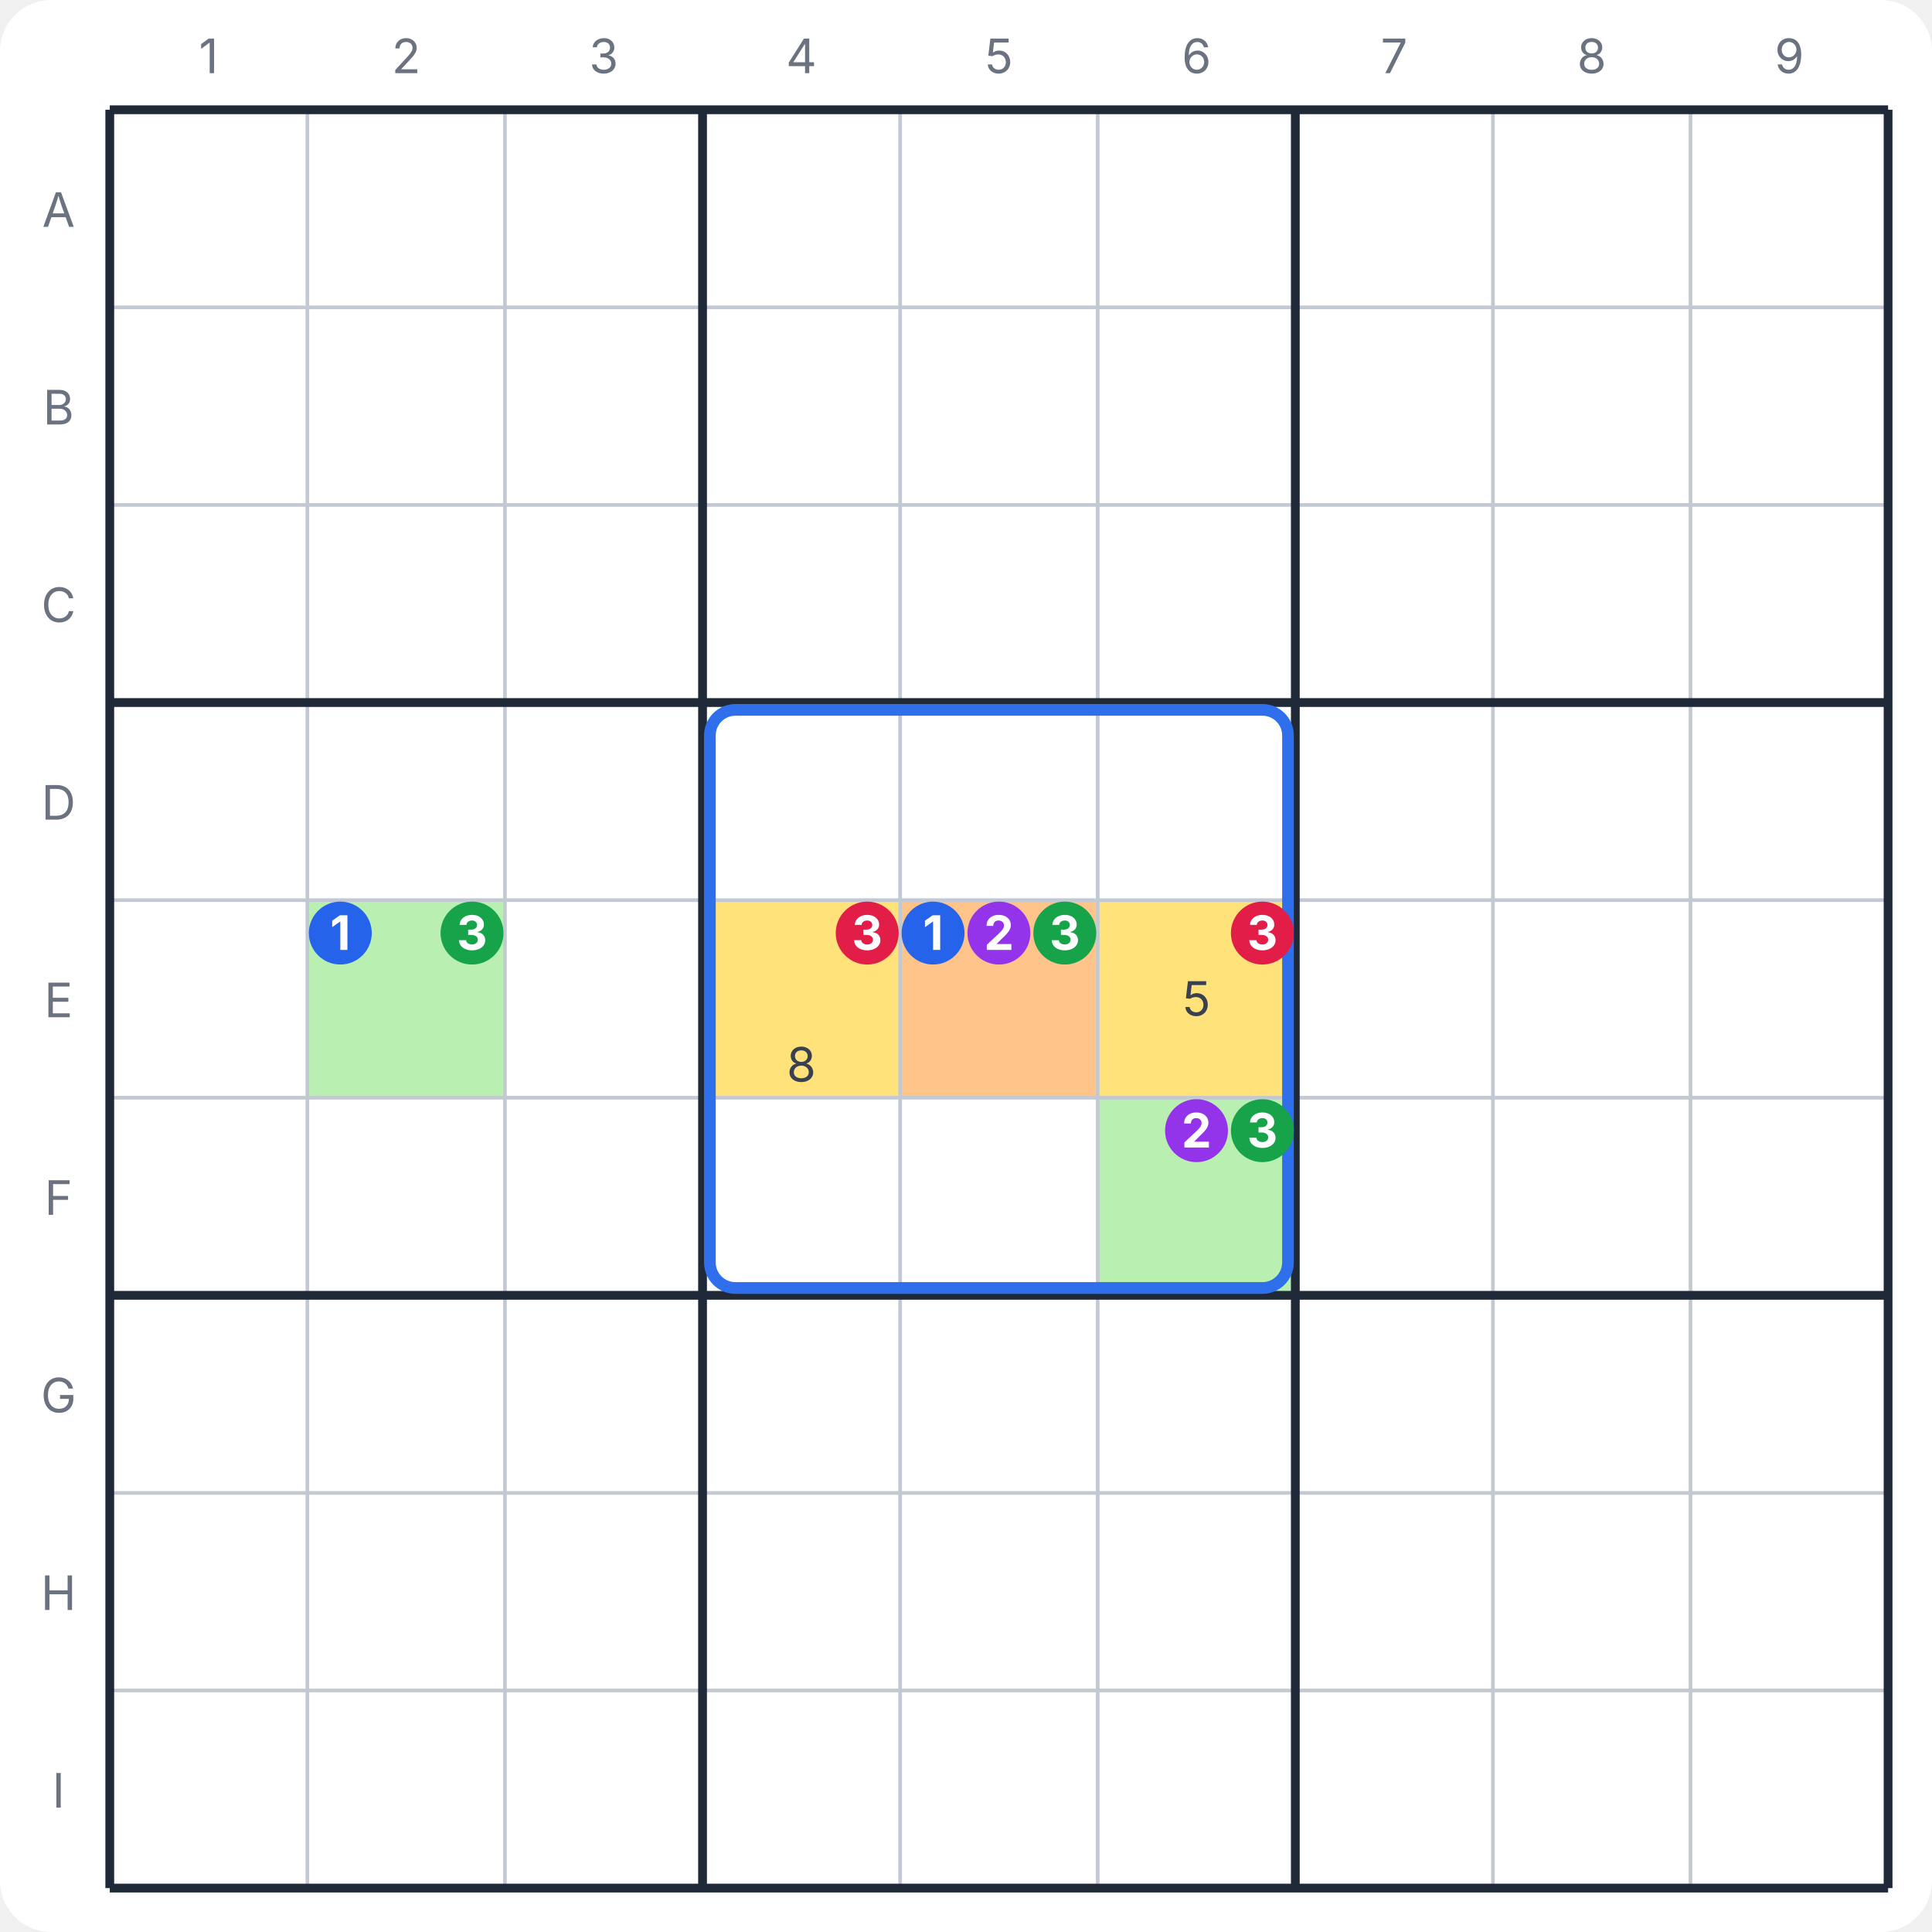
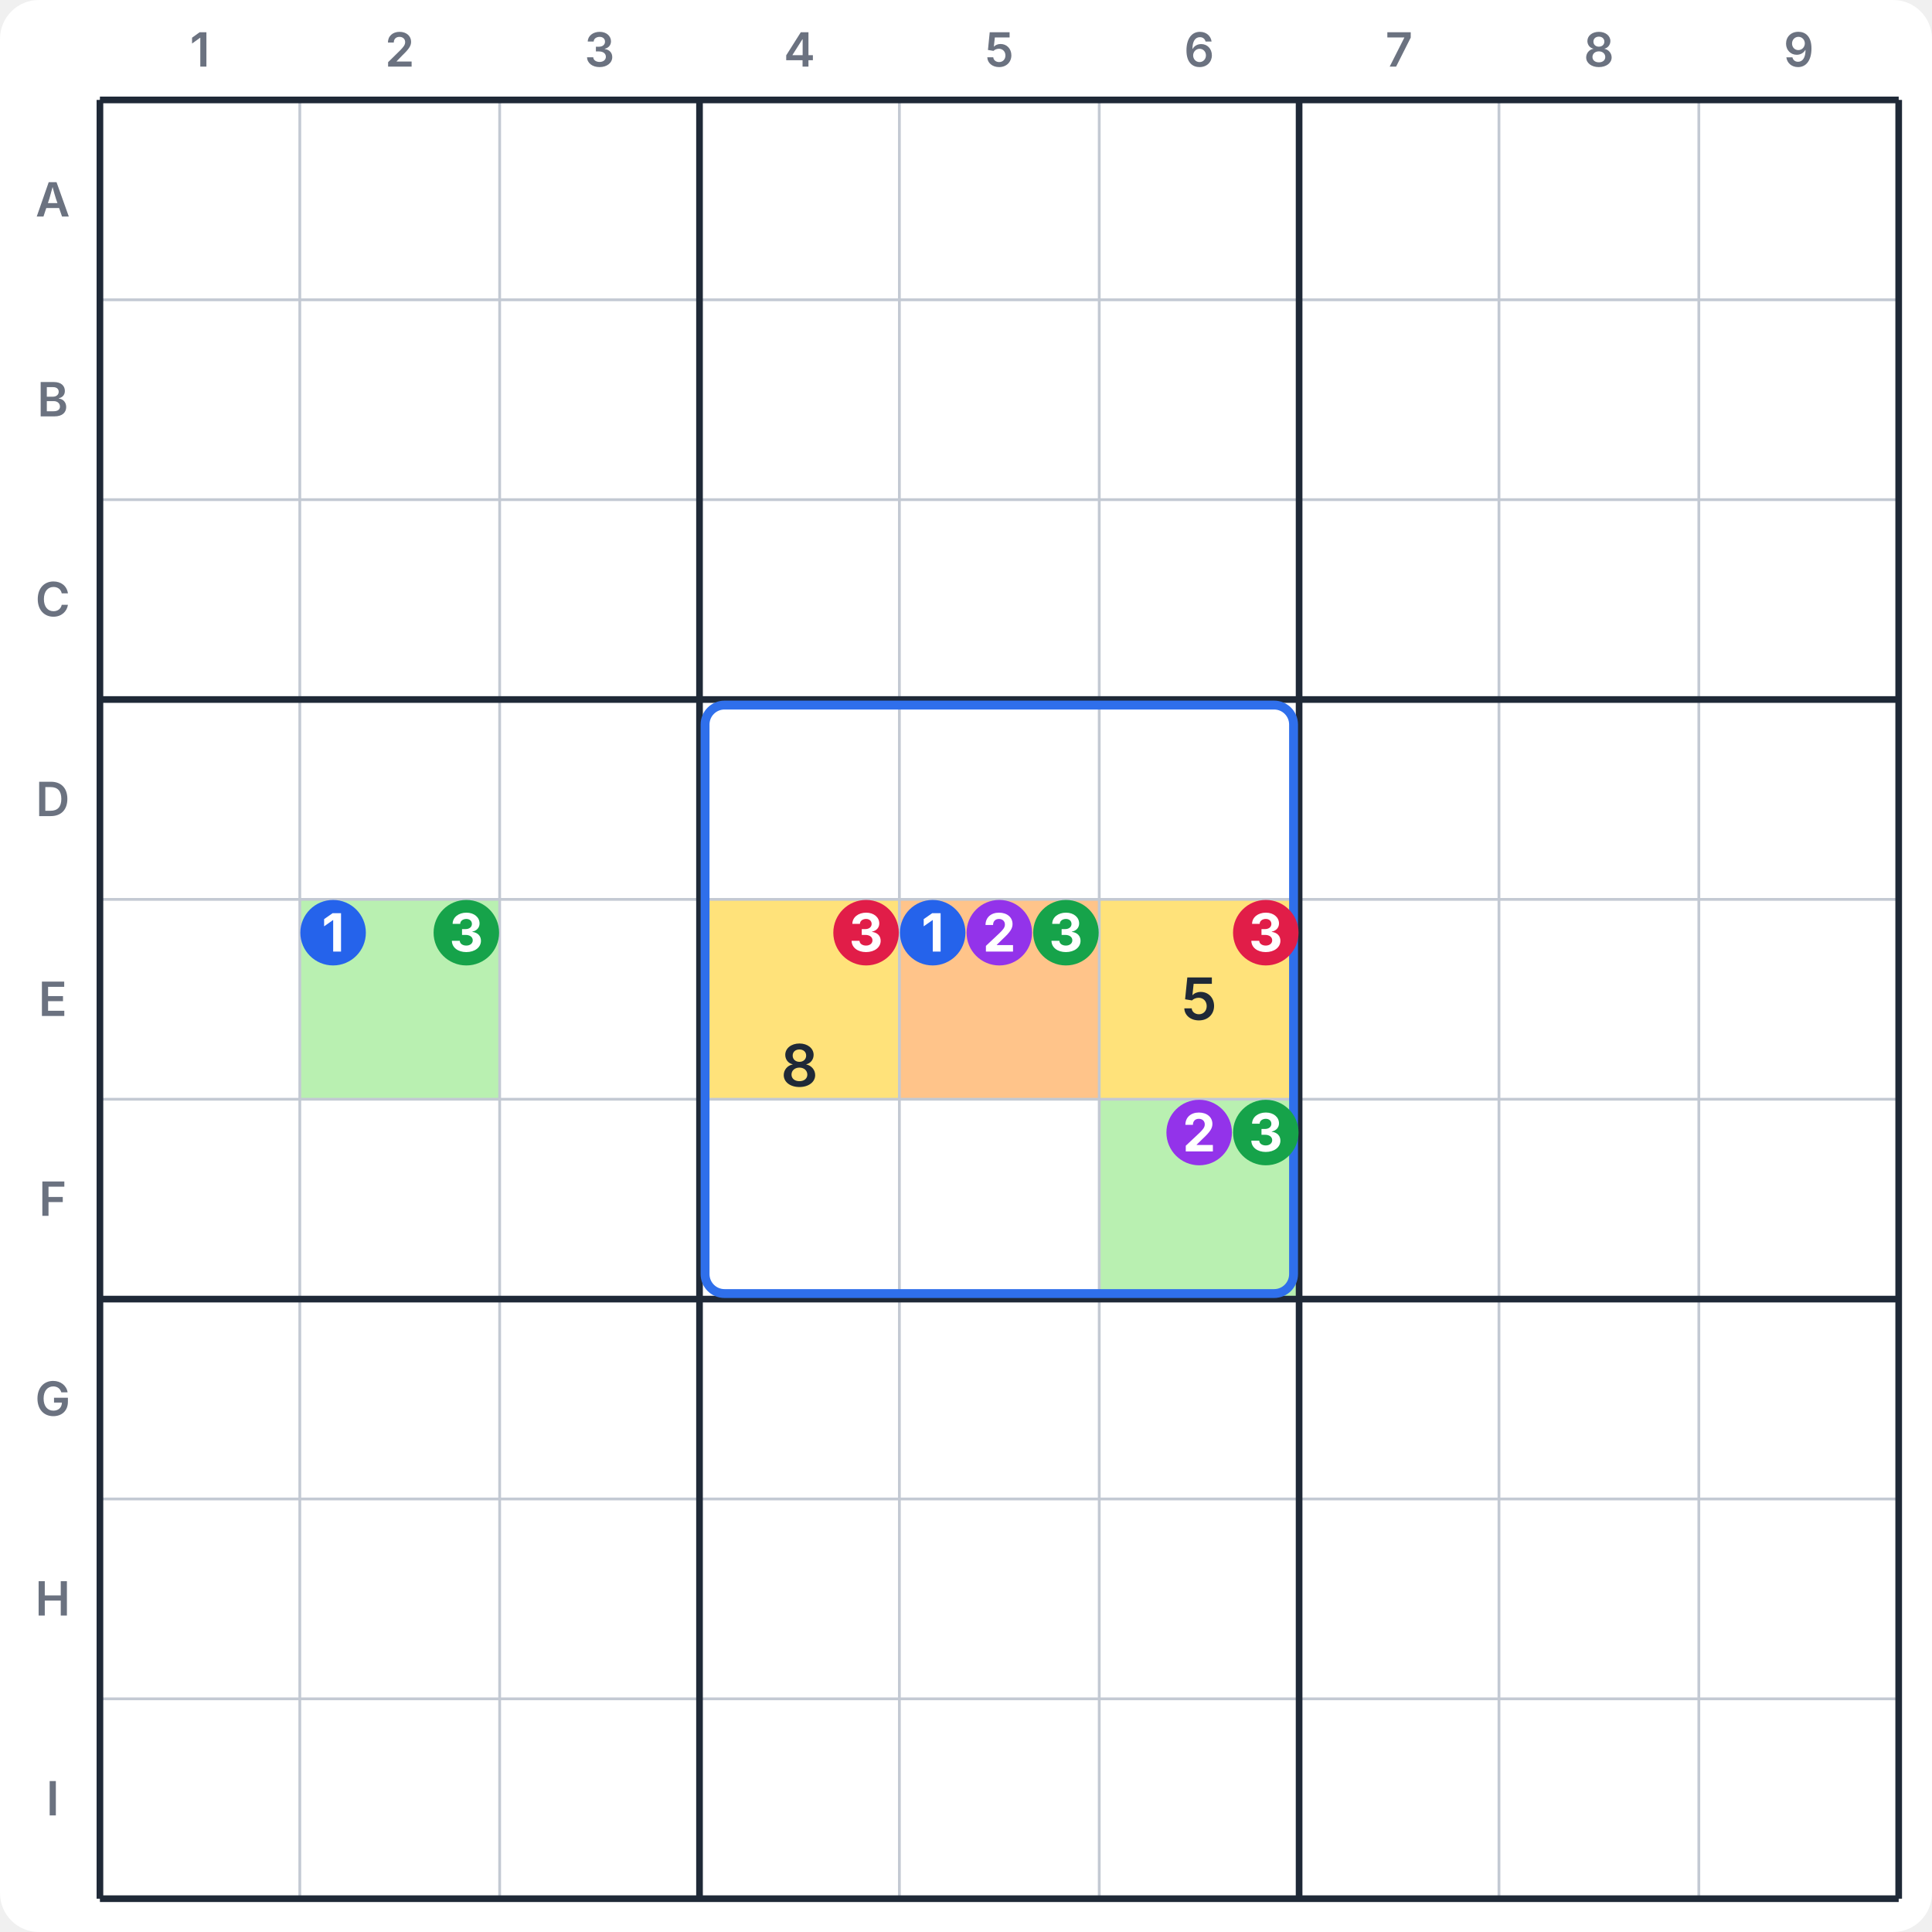
- <svg xmlns="http://www.w3.org/2000/svg" viewBox="0 0 528 528" width="528" height="528" font-family="Inter, 'Segoe UI', Helvetica, Arial, sans-serif">
+ <svg xmlns="http://www.w3.org/2000/svg" viewBox="0 0 696 696" width="696" height="696" font-family="Inter, 'Segoe UI', Helvetica, Arial, sans-serif">
  <defs>
    <marker id="arr" viewBox="0 0 10 10" refX="8" refY="5" markerWidth="5" markerHeight="5" orient="auto-start-reverse">
      <path d="M0,0 L10,5 L0,10 z" fill="#E11D48" />
    </marker>
  </defs>
-   <rect x="0" y="0" width="528" height="528" rx="14" fill="#FFFFFF" />
-   <text x="57.0" y="20" text-anchor="middle" font-size="13" fill="#6B7280">1</text>
-   <text x="111.0" y="20" text-anchor="middle" font-size="13" fill="#6B7280">2</text>
-   <text x="165.0" y="20" text-anchor="middle" font-size="13" fill="#6B7280">3</text>
-   <text x="219.0" y="20" text-anchor="middle" font-size="13" fill="#6B7280">4</text>
-   <text x="273.0" y="20" text-anchor="middle" font-size="13" fill="#6B7280">5</text>
-   <text x="327.0" y="20" text-anchor="middle" font-size="13" fill="#6B7280">6</text>
-   <text x="381.0" y="20" text-anchor="middle" font-size="13" fill="#6B7280">7</text>
-   <text x="435.0" y="20" text-anchor="middle" font-size="13" fill="#6B7280">8</text>
-   <text x="489.0" y="20" text-anchor="middle" font-size="13" fill="#6B7280">9</text>
-   <text x="16" y="62.0" text-anchor="middle" font-size="13" fill="#6B7280">A</text>
-   <text x="16" y="116.0" text-anchor="middle" font-size="13" fill="#6B7280">B</text>
-   <text x="16" y="170.0" text-anchor="middle" font-size="13" fill="#6B7280">C</text>
-   <text x="16" y="224.0" text-anchor="middle" font-size="13" fill="#6B7280">D</text>
-   <text x="16" y="278.0" text-anchor="middle" font-size="13" fill="#6B7280">E</text>
-   <text x="16" y="332.0" text-anchor="middle" font-size="13" fill="#6B7280">F</text>
-   <text x="16" y="386.0" text-anchor="middle" font-size="13" fill="#6B7280">G</text>
-   <text x="16" y="440.0" text-anchor="middle" font-size="13" fill="#6B7280">H</text>
-   <text x="16" y="494.0" text-anchor="middle" font-size="13" fill="#6B7280">I</text>
-   <rect x="246" y="246" width="54" height="54" fill="#FFC48A" />
-   <rect x="84" y="246" width="54" height="54" fill="#B9F0B1" />
-   <rect x="300" y="300" width="54" height="54" fill="#B9F0B1" />
-   <rect x="192" y="246" width="54" height="54" fill="#FFE27A" />
-   <rect x="300" y="246" width="54" height="54" fill="#FFE27A" />
-   <line x1="30" y1="30" x2="30" y2="516" stroke="#C3C9D3" stroke-width="1" />
-   <line x1="84" y1="30" x2="84" y2="516" stroke="#C3C9D3" stroke-width="1" />
-   <line x1="138" y1="30" x2="138" y2="516" stroke="#C3C9D3" stroke-width="1" />
-   <line x1="192" y1="30" x2="192" y2="516" stroke="#C3C9D3" stroke-width="1" />
-   <line x1="246" y1="30" x2="246" y2="516" stroke="#C3C9D3" stroke-width="1" />
-   <line x1="300" y1="30" x2="300" y2="516" stroke="#C3C9D3" stroke-width="1" />
-   <line x1="354" y1="30" x2="354" y2="516" stroke="#C3C9D3" stroke-width="1" />
-   <line x1="408" y1="30" x2="408" y2="516" stroke="#C3C9D3" stroke-width="1" />
-   <line x1="462" y1="30" x2="462" y2="516" stroke="#C3C9D3" stroke-width="1" />
-   <line x1="516" y1="30" x2="516" y2="516" stroke="#C3C9D3" stroke-width="1" />
-   <line x1="30" y1="30" x2="516" y2="30" stroke="#C3C9D3" stroke-width="1" />
-   <line x1="30" y1="84" x2="516" y2="84" stroke="#C3C9D3" stroke-width="1" />
-   <line x1="30" y1="138" x2="516" y2="138" stroke="#C3C9D3" stroke-width="1" />
-   <line x1="30" y1="192" x2="516" y2="192" stroke="#C3C9D3" stroke-width="1" />
-   <line x1="30" y1="246" x2="516" y2="246" stroke="#C3C9D3" stroke-width="1" />
-   <line x1="30" y1="300" x2="516" y2="300" stroke="#C3C9D3" stroke-width="1" />
-   <line x1="30" y1="354" x2="516" y2="354" stroke="#C3C9D3" stroke-width="1" />
-   <line x1="30" y1="408" x2="516" y2="408" stroke="#C3C9D3" stroke-width="1" />
-   <line x1="30" y1="462" x2="516" y2="462" stroke="#C3C9D3" stroke-width="1" />
-   <line x1="30" y1="516" x2="516" y2="516" stroke="#C3C9D3" stroke-width="1" />
-   <line x1="30" y1="30" x2="30" y2="516" stroke="#1F2937" stroke-width="2.4" />
-   <line x1="192" y1="30" x2="192" y2="516" stroke="#1F2937" stroke-width="2.4" />
-   <line x1="354" y1="30" x2="354" y2="516" stroke="#1F2937" stroke-width="2.4" />
-   <line x1="516" y1="30" x2="516" y2="516" stroke="#1F2937" stroke-width="2.4" />
-   <line x1="30" y1="30" x2="516" y2="30" stroke="#1F2937" stroke-width="2.4" />
-   <line x1="30" y1="192" x2="516" y2="192" stroke="#1F2937" stroke-width="2.4" />
-   <line x1="30" y1="354" x2="516" y2="354" stroke="#1F2937" stroke-width="2.4" />
-   <line x1="30" y1="516" x2="516" y2="516" stroke="#1F2937" stroke-width="2.4" />
-   <rect x="194" y="194" width="158" height="158" rx="7" fill="none" stroke="#2F6FEB" stroke-width="3.2" />
-   <circle cx="255.0" cy="255.0" r="8.6" fill="#2563EB" />
-   <text x="255.0" y="259.6" text-anchor="middle" font-size="13" font-weight="700" fill="#FFFFFF">1</text>
-   <circle cx="273.0" cy="255.0" r="8.6" fill="#9333EA" />
-   <text x="273.0" y="259.6" text-anchor="middle" font-size="13" font-weight="700" fill="#FFFFFF">2</text>
-   <circle cx="291.0" cy="255.0" r="8.6" fill="#16A34A" />
-   <text x="291.0" y="259.6" text-anchor="middle" font-size="13" font-weight="700" fill="#FFFFFF">3</text>
-   <circle cx="93.0" cy="255.0" r="8.6" fill="#2563EB" />
-   <text x="93.0" y="259.6" text-anchor="middle" font-size="13" font-weight="700" fill="#FFFFFF">1</text>
-   <circle cx="129.0" cy="255.0" r="8.6" fill="#16A34A" />
-   <text x="129.0" y="259.6" text-anchor="middle" font-size="13" font-weight="700" fill="#FFFFFF">3</text>
-   <circle cx="327.0" cy="309.0" r="8.6" fill="#9333EA" />
-   <text x="327.0" y="313.6" text-anchor="middle" font-size="13" font-weight="700" fill="#FFFFFF">2</text>
-   <circle cx="345.0" cy="309.0" r="8.6" fill="#16A34A" />
-   <text x="345.0" y="313.6" text-anchor="middle" font-size="13" font-weight="700" fill="#FFFFFF">3</text>
-   <circle cx="237.0" cy="255.0" r="8.6" fill="#E11D48" />
-   <text x="237.0" y="259.6" text-anchor="middle" font-size="13" font-weight="700" fill="#FFFFFF">3</text>
-   <text x="219.0" y="295.6" text-anchor="middle" font-size="13" fill="#374151">8</text>
-   <circle cx="345.0" cy="255.0" r="8.6" fill="#E11D48" />
-   <text x="345.0" y="259.6" text-anchor="middle" font-size="13" font-weight="700" fill="#FFFFFF">3</text>
-   <text x="327.0" y="277.6" text-anchor="middle" font-size="13" fill="#374151">5</text>
+   <rect x="0" y="0" width="696" height="696" rx="14" fill="#FFFFFF" />
+   <text x="72.0" y="24" text-anchor="middle" font-size="17" font-weight="600" fill="#6B7280">1</text>
+   <text x="144.0" y="24" text-anchor="middle" font-size="17" font-weight="600" fill="#6B7280">2</text>
+   <text x="216.0" y="24" text-anchor="middle" font-size="17" font-weight="600" fill="#6B7280">3</text>
+   <text x="288.0" y="24" text-anchor="middle" font-size="17" font-weight="600" fill="#6B7280">4</text>
+   <text x="360.0" y="24" text-anchor="middle" font-size="17" font-weight="600" fill="#6B7280">5</text>
+   <text x="432.0" y="24" text-anchor="middle" font-size="17" font-weight="600" fill="#6B7280">6</text>
+   <text x="504.0" y="24" text-anchor="middle" font-size="17" font-weight="600" fill="#6B7280">7</text>
+   <text x="576.0" y="24" text-anchor="middle" font-size="17" font-weight="600" fill="#6B7280">8</text>
+   <text x="648.0" y="24" text-anchor="middle" font-size="17" font-weight="600" fill="#6B7280">9</text>
+   <text x="19" y="78.0" text-anchor="middle" font-size="17" font-weight="600" fill="#6B7280">A</text>
+   <text x="19" y="150.0" text-anchor="middle" font-size="17" font-weight="600" fill="#6B7280">B</text>
+   <text x="19" y="222.0" text-anchor="middle" font-size="17" font-weight="600" fill="#6B7280">C</text>
+   <text x="19" y="294.0" text-anchor="middle" font-size="17" font-weight="600" fill="#6B7280">D</text>
+   <text x="19" y="366.0" text-anchor="middle" font-size="17" font-weight="600" fill="#6B7280">E</text>
+   <text x="19" y="438.0" text-anchor="middle" font-size="17" font-weight="600" fill="#6B7280">F</text>
+   <text x="19" y="510.0" text-anchor="middle" font-size="17" font-weight="600" fill="#6B7280">G</text>
+   <text x="19" y="582.0" text-anchor="middle" font-size="17" font-weight="600" fill="#6B7280">H</text>
+   <text x="19" y="654.0" text-anchor="middle" font-size="17" font-weight="600" fill="#6B7280">I</text>
+   <rect x="324" y="324" width="72" height="72" fill="#FFC48A" />
+   <rect x="108" y="324" width="72" height="72" fill="#B9F0B1" />
+   <rect x="396" y="396" width="72" height="72" fill="#B9F0B1" />
+   <rect x="252" y="324" width="72" height="72" fill="#FFE27A" />
+   <rect x="396" y="324" width="72" height="72" fill="#FFE27A" />
+   <line x1="36" y1="36" x2="36" y2="684" stroke="#C3C9D3" stroke-width="1" />
+   <line x1="108" y1="36" x2="108" y2="684" stroke="#C3C9D3" stroke-width="1" />
+   <line x1="180" y1="36" x2="180" y2="684" stroke="#C3C9D3" stroke-width="1" />
+   <line x1="252" y1="36" x2="252" y2="684" stroke="#C3C9D3" stroke-width="1" />
+   <line x1="324" y1="36" x2="324" y2="684" stroke="#C3C9D3" stroke-width="1" />
+   <line x1="396" y1="36" x2="396" y2="684" stroke="#C3C9D3" stroke-width="1" />
+   <line x1="468" y1="36" x2="468" y2="684" stroke="#C3C9D3" stroke-width="1" />
+   <line x1="540" y1="36" x2="540" y2="684" stroke="#C3C9D3" stroke-width="1" />
+   <line x1="612" y1="36" x2="612" y2="684" stroke="#C3C9D3" stroke-width="1" />
+   <line x1="684" y1="36" x2="684" y2="684" stroke="#C3C9D3" stroke-width="1" />
+   <line x1="36" y1="36" x2="684" y2="36" stroke="#C3C9D3" stroke-width="1" />
+   <line x1="36" y1="108" x2="684" y2="108" stroke="#C3C9D3" stroke-width="1" />
+   <line x1="36" y1="180" x2="684" y2="180" stroke="#C3C9D3" stroke-width="1" />
+   <line x1="36" y1="252" x2="684" y2="252" stroke="#C3C9D3" stroke-width="1" />
+   <line x1="36" y1="324" x2="684" y2="324" stroke="#C3C9D3" stroke-width="1" />
+   <line x1="36" y1="396" x2="684" y2="396" stroke="#C3C9D3" stroke-width="1" />
+   <line x1="36" y1="468" x2="684" y2="468" stroke="#C3C9D3" stroke-width="1" />
+   <line x1="36" y1="540" x2="684" y2="540" stroke="#C3C9D3" stroke-width="1" />
+   <line x1="36" y1="612" x2="684" y2="612" stroke="#C3C9D3" stroke-width="1" />
+   <line x1="36" y1="684" x2="684" y2="684" stroke="#C3C9D3" stroke-width="1" />
+   <line x1="36" y1="36" x2="36" y2="684" stroke="#1F2937" stroke-width="2.4" />
+   <line x1="252" y1="36" x2="252" y2="684" stroke="#1F2937" stroke-width="2.4" />
+   <line x1="468" y1="36" x2="468" y2="684" stroke="#1F2937" stroke-width="2.4" />
+   <line x1="684" y1="36" x2="684" y2="684" stroke="#1F2937" stroke-width="2.4" />
+   <line x1="36" y1="36" x2="684" y2="36" stroke="#1F2937" stroke-width="2.4" />
+   <line x1="36" y1="252" x2="684" y2="252" stroke="#1F2937" stroke-width="2.4" />
+   <line x1="36" y1="468" x2="684" y2="468" stroke="#1F2937" stroke-width="2.4" />
+   <line x1="36" y1="684" x2="684" y2="684" stroke="#1F2937" stroke-width="2.4" />
+   <rect x="254" y="254" width="212" height="212" rx="7" fill="none" stroke="#2F6FEB" stroke-width="3.2" />
+   <circle cx="336.0" cy="336.0" r="11.8" fill="#2563EB" />
+   <text x="336.0" y="342.8" text-anchor="middle" font-size="19" font-weight="700" fill="#FFFFFF">1</text>
+   <circle cx="360.0" cy="336.0" r="11.8" fill="#9333EA" />
+   <text x="360.0" y="342.8" text-anchor="middle" font-size="19" font-weight="700" fill="#FFFFFF">2</text>
+   <circle cx="384.0" cy="336.0" r="11.8" fill="#16A34A" />
+   <text x="384.0" y="342.8" text-anchor="middle" font-size="19" font-weight="700" fill="#FFFFFF">3</text>
+   <circle cx="120.0" cy="336.0" r="11.8" fill="#2563EB" />
+   <text x="120.0" y="342.8" text-anchor="middle" font-size="19" font-weight="700" fill="#FFFFFF">1</text>
+   <circle cx="168.0" cy="336.0" r="11.8" fill="#16A34A" />
+   <text x="168.0" y="342.8" text-anchor="middle" font-size="19" font-weight="700" fill="#FFFFFF">3</text>
+   <circle cx="432.0" cy="408.0" r="11.8" fill="#9333EA" />
+   <text x="432.0" y="414.8" text-anchor="middle" font-size="19" font-weight="700" fill="#FFFFFF">2</text>
+   <circle cx="456.0" cy="408.0" r="11.8" fill="#16A34A" />
+   <text x="456.0" y="414.8" text-anchor="middle" font-size="19" font-weight="700" fill="#FFFFFF">3</text>
+   <circle cx="312.0" cy="336.0" r="11.8" fill="#E11D48" />
+   <text x="312.0" y="342.8" text-anchor="middle" font-size="19" font-weight="700" fill="#FFFFFF">3</text>
+   <text x="288.0" y="391.4" text-anchor="middle" font-size="21" font-weight="600" fill="#1F2937">8</text>
+   <circle cx="456.0" cy="336.0" r="11.8" fill="#E11D48" />
+   <text x="456.0" y="342.8" text-anchor="middle" font-size="19" font-weight="700" fill="#FFFFFF">3</text>
+   <text x="432.0" y="367.4" text-anchor="middle" font-size="21" font-weight="600" fill="#1F2937">5</text>
</svg>
